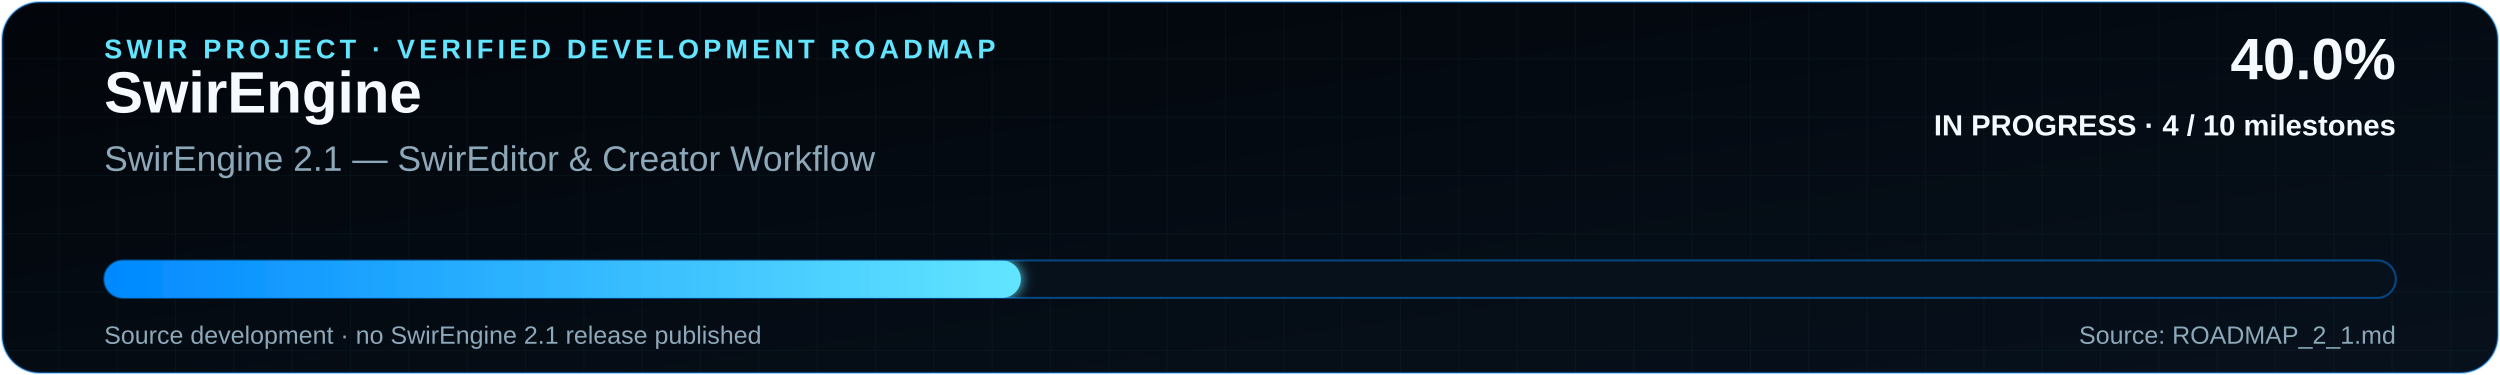
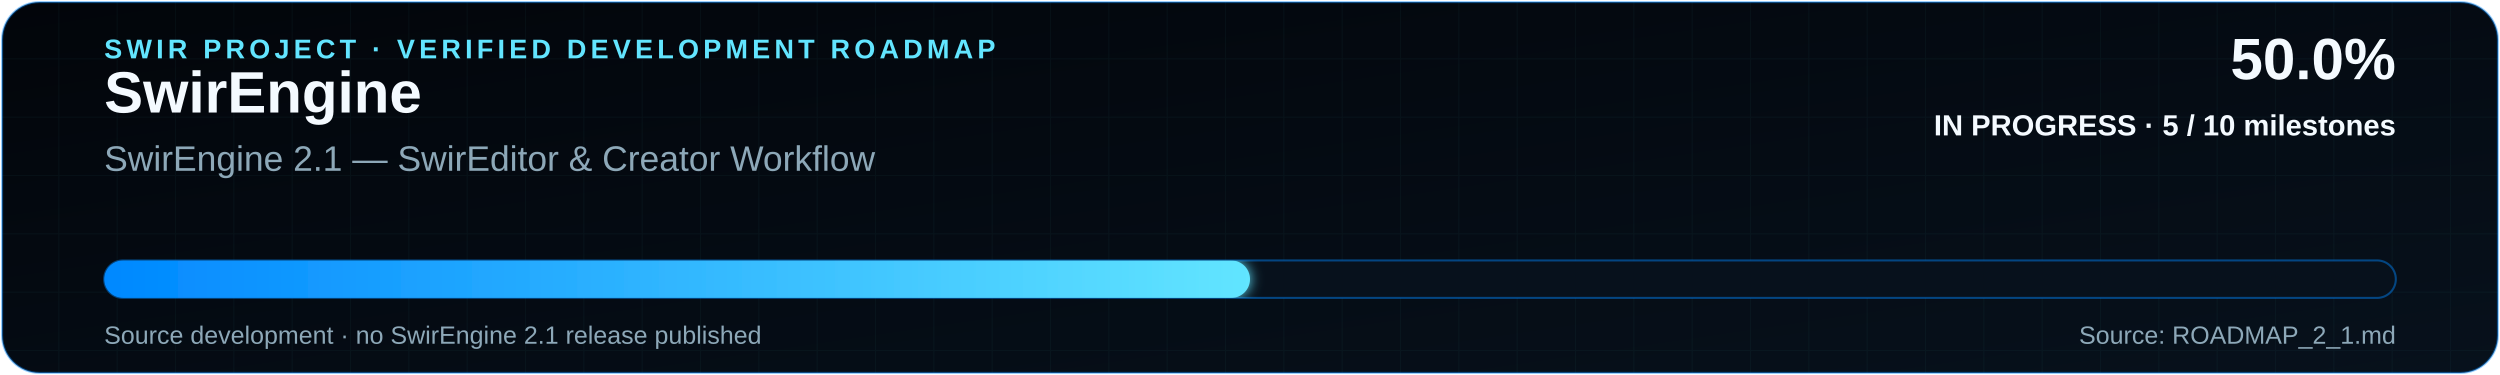
<svg xmlns="http://www.w3.org/2000/svg" width="1200" height="180" viewBox="0 0 1200 180" role="img" aria-labelledby="title desc">
  <defs>
    <linearGradient id="panel" x1="0" y1="0" x2="1" y2="1">
      <stop offset="0" stop-color="#02050A" />
      <stop offset="1" stop-color="#07111C" />
    </linearGradient>
    <linearGradient id="progressGradient" x1="0" y1="0" x2="1" y2="0">
      <stop offset="0" stop-color="#0088FF" />
      <stop offset="1" stop-color="#62E5FF" />
    </linearGradient>
    <filter id="softGlow" x="-10%" y="-80%" width="120%" height="260%">
      <feGaussianBlur stdDeviation="3" result="blur" />
      <feMerge>
        <feMergeNode in="blur" />
        <feMergeNode in="SourceGraphic" />
      </feMerge>
    </filter>
    <pattern id="grid" width="28" height="28" patternUnits="userSpaceOnUse">
      <path d="M 28 0 L 0 0 0 28" fill="none" stroke="#62E5FF" stroke-opacity="0.035" stroke-width="1" />
    </pattern>
    <clipPath id="trackClip">
      <rect x="50" y="125" width="1100" height="18" rx="9" />
    </clipPath>
    <style>
      text { font-family: "Segoe UI", Arial, sans-serif; }
      .label { fill:#62E5FF;font-size:13px;font-weight:700;letter-spacing:2px; }
      .project { fill:#F4FAFF;font-size:28px;font-weight:700; }
      .scope { fill:#8DA8B8;font-size:17px; }
      .meta { fill:#F4FAFF;font-size:14px;font-weight:600; }
      .release { fill:#8DA8B8;font-size:12px; }
    </style>
  </defs>
  <rect x="1" y="1" width="1198" height="178" rx="18" fill="url(#panel)" stroke="#0088FF" stroke-opacity="0.42" />
  <rect x="1" y="1" width="1198" height="178" rx="18" fill="url(#grid)" />
  <text x="50" y="28" class="label">SWIR PROJECT · VERIFIED DEVELOPMENT ROADMAP</text>
  <text x="50" y="54" class="project">SwirEngine</text>
  <text x="50" y="82" class="scope">SwirEngine 2.1 — SwirEditor &amp; Creator Workflow</text>
-   <text x="1150" y="38" text-anchor="end" class="project">40.0%</text>
-   <text x="1150" y="65" text-anchor="end" class="meta">IN PROGRESS · 4 / 10 milestones</text>
+   <text x="1150" y="38" text-anchor="end" class="project">50.0%</text>
+   <text x="1150" y="65" text-anchor="end" class="meta">IN PROGRESS · 5 / 10 milestones</text>
  <rect x="50" y="125" width="1100" height="18" rx="9" fill="#07111C" stroke="#0088FF" stroke-opacity="0.45" />
-   <rect x="50" y="125" width="440" height="18" rx="9" fill="url(#progressGradient)" filter="url(#softGlow)" clip-path="url(#trackClip)" />
+   <rect x="50" y="125" width="550" height="18" rx="9" fill="url(#progressGradient)" filter="url(#softGlow)" clip-path="url(#trackClip)" />
  <text x="50" y="165" class="release">Source development · no SwirEngine 2.1 release published</text>
  <text x="1150" y="165" text-anchor="end" class="release">Source: ROADMAP_2_1.md</text>
</svg>
